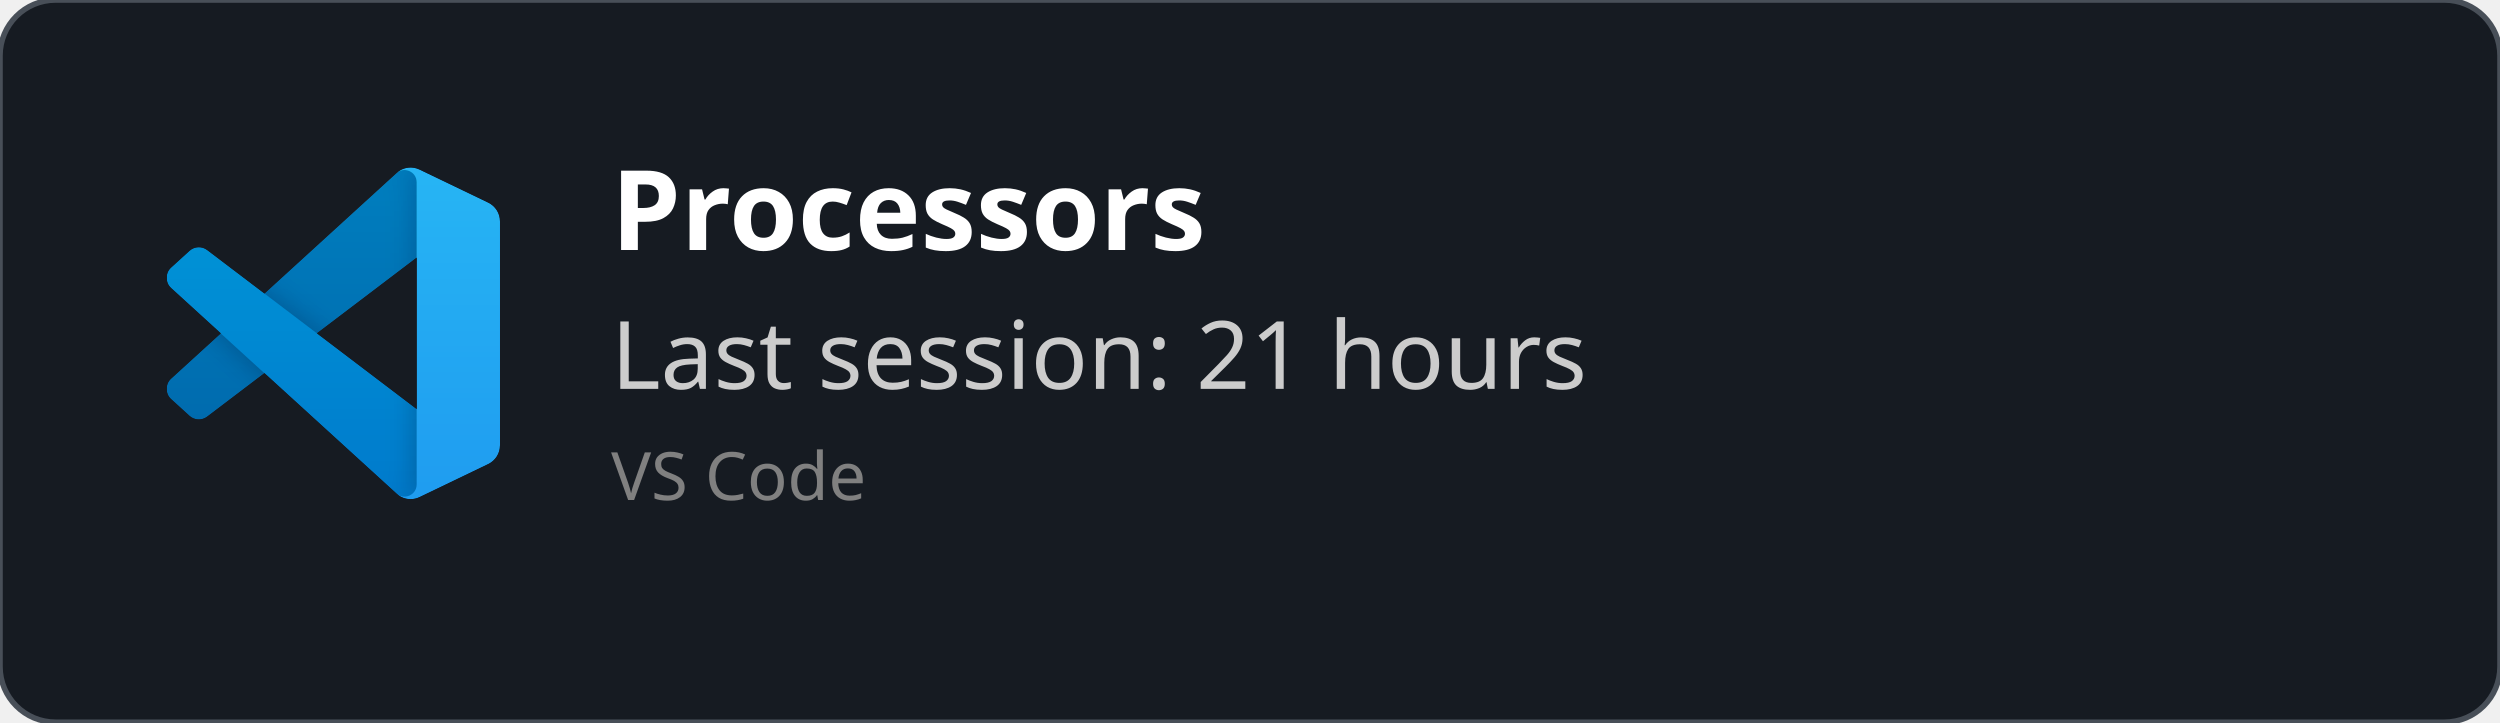
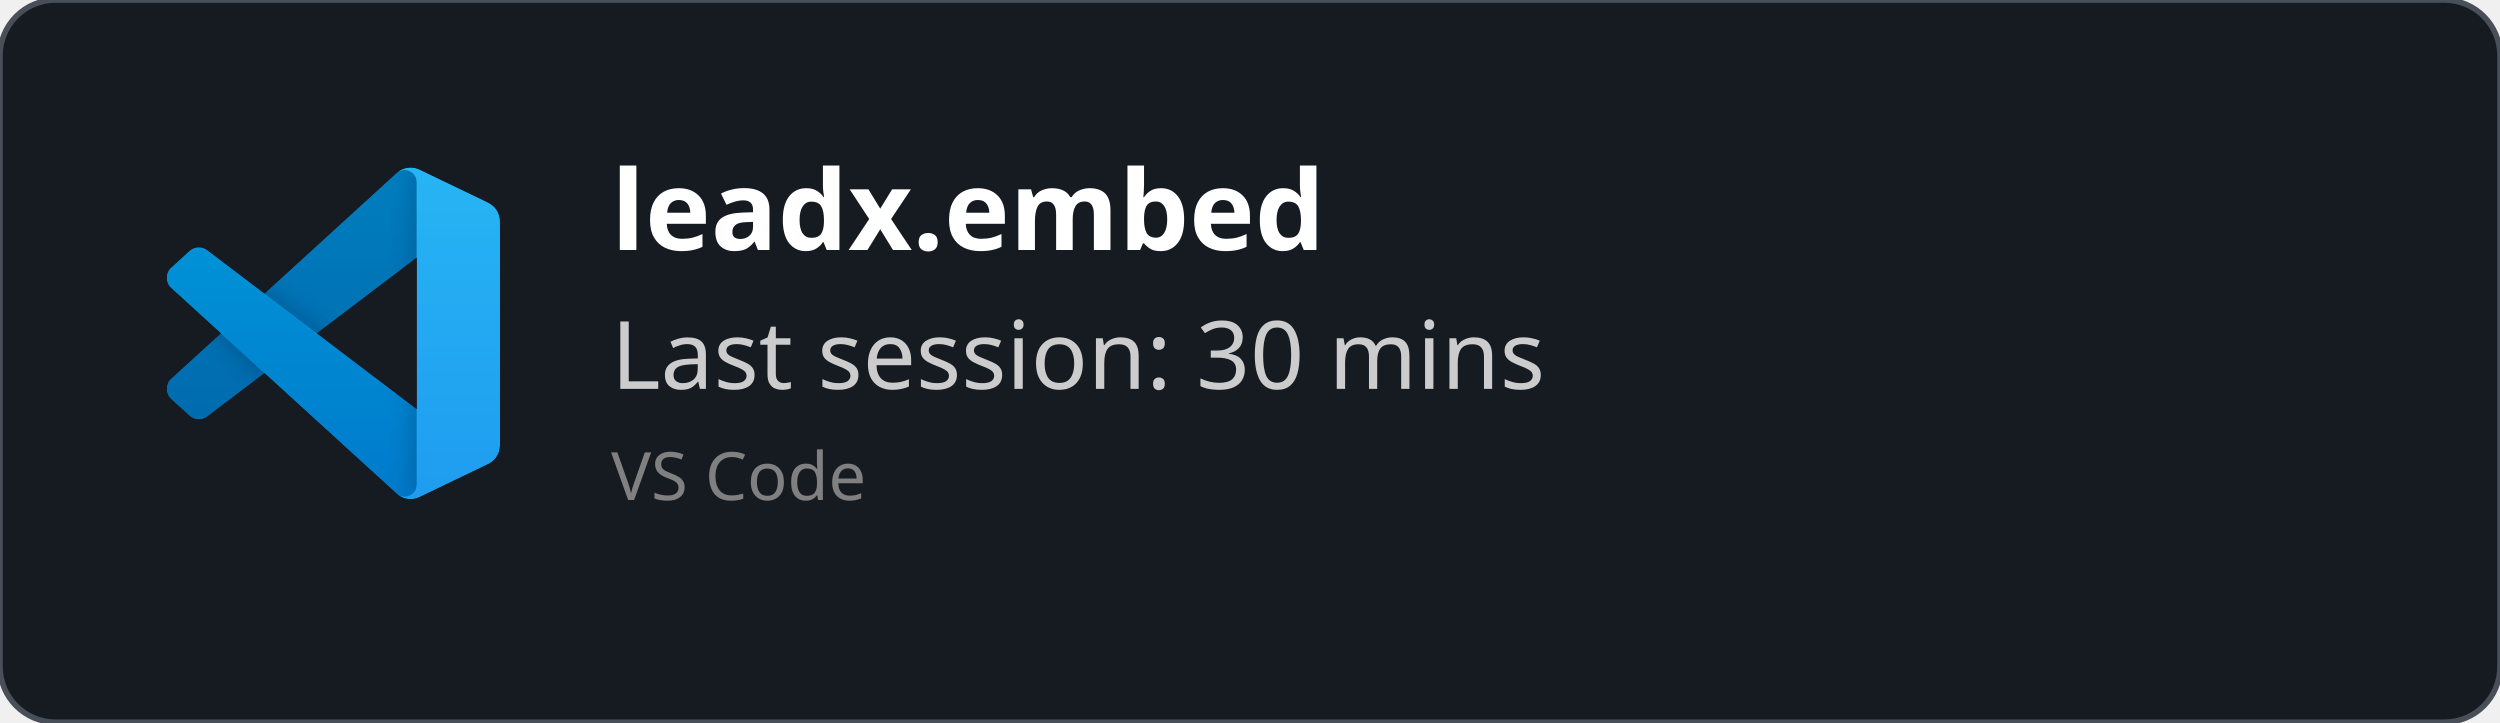
<svg xmlns="http://www.w3.org/2000/svg" width="450" height="130" viewBox="0 0 450 130" fill="none" role="img">
  <style>
    *{
        font-family: 'Segoe UI', Ubuntu, monospace
    }
    </style>
  <defs>
    <clipPath id="horizontalClip" x="20" y="20" width="500" height="200">
      <rect x="90" y="20" width="300" height="50" />
    </clipPath>
  </defs>
  <rect width="450" height="130" fill="rgba(22,27,34)" stroke="#484f58" stroke-width="1" fill-opacity="1" stroke-opacity="1" x="0" y="0" rx="10px" ry="10px">
    </rect>
  <svg width="60" height="60" x="30" y="30" viewBox="0 0 100 100" fill="none" id="vscode">
    <mask id="mask0" mask-type="alpha" maskUnits="userSpaceOnUse" x="0" y="0" width="100" height="100">
      <path fill-rule="evenodd" clip-rule="evenodd" d="M70.912 99.317C72.487 99.931 74.283 99.891 75.873 99.126L96.461 89.22C98.624 88.179 100 85.989 100 83.587V16.413C100 14.011 98.624 11.822 96.461 10.781L75.873 0.874C73.786 -0.13 71.345 0.116 69.513 1.447C69.252 1.637 69.003 1.849 68.769 2.083L29.355 38.041L12.187 25.01C10.589 23.797 8.354 23.896 6.869 25.246L1.363 30.255C-0.453 31.906 -0.455 34.763 1.359 36.417L16.247 50L1.359 63.583C-0.455 65.237 -0.453 68.094 1.363 69.745L6.869 74.754C8.354 76.104 10.589 76.204 12.187 74.99L29.355 61.959L68.769 97.917C69.392 98.541 70.125 99.01 70.912 99.317ZM75.015 27.299L45.109 50L75.015 72.701V27.299Z" fill="white" />
    </mask>
    <g mask="url(#mask0)">
      <path d="M96.461 10.796L75.857 0.876C73.472 -0.273 70.622 0.212 68.75 2.083L1.299 63.583C-0.516 65.237 -0.514 68.094 1.303 69.745L6.813 74.754C8.298 76.104 10.535 76.204 12.134 74.99L93.361 13.37C96.086 11.303 100 13.246 100 16.667V16.427C100 14.027 98.625 11.838 96.461 10.796Z" fill="#0065A9" />
      <g filter="url(#filter0_d)">
        <path d="M96.461 89.204L75.857 99.124C73.472 100.273 70.622 99.788 68.75 97.917L1.299 36.417C-0.516 34.763 -0.514 31.906 1.303 30.255L6.813 25.246C8.298 23.896 10.535 23.796 12.134 25.009L93.361 86.63C96.086 88.697 100 86.754 100 83.333V83.573C100 85.974 98.625 88.162 96.461 89.204Z" fill="#007ACC" />
      </g>
      <g filter="url(#filter1_d)">
        <path d="M75.858 99.126C73.472 100.274 70.622 99.788 68.75 97.917C71.056 100.223 75 98.59 75 95.328V4.672C75 1.41 71.056 -0.223 68.75 2.083C70.622 0.211 73.472 -0.274 75.858 0.874L96.459 10.781C98.623 11.822 100 14.011 100 16.413V83.587C100 85.989 98.623 88.179 96.459 89.22L75.858 99.126Z" fill="#1F9CF0" />
      </g>
      <g style="mix-blend-mode:overlay" opacity="0.25">
        <path fill-rule="evenodd" clip-rule="evenodd" d="M70.851 99.317C72.426 99.931 74.222 99.891 75.812 99.126L96.4 89.22C98.563 88.179 99.939 85.989 99.939 83.587V16.413C99.939 14.011 98.564 11.822 96.4 10.781L75.812 0.874C73.725 -0.13 71.284 0.116 69.453 1.447C69.191 1.637 68.942 1.849 68.708 2.083L29.294 38.041L12.126 25.01C10.528 23.796 8.293 23.896 6.809 25.246L1.302 30.255C-0.513 31.906 -0.515 34.763 1.298 36.417L16.186 50L1.298 63.583C-0.515 65.237 -0.513 68.094 1.302 69.745L6.809 74.754C8.293 76.104 10.528 76.204 12.126 74.99L29.294 61.959L68.708 97.917C69.332 98.54 70.064 99.01 70.851 99.317ZM74.954 27.299L45.048 50L74.954 72.701V27.299Z" fill="url(#paint0_linear)" />
      </g>
    </g>
    <defs>
      <filter id="filter0_d" x="-8.394" y="15.829" width="116.727" height="92.246" filterUnits="userSpaceOnUse" color-interpolation-filters="sRGB">
        <feFlood flood-opacity="0" result="BackgroundImageFix" />
        <feColorMatrix in="SourceAlpha" type="matrix" values="0 0 0 0 0 0 0 0 0 0 0 0 0 0 0 0 0 0 127 0" />
        <feOffset />
        <feGaussianBlur stdDeviation="4.167" />
        <feColorMatrix type="matrix" values="0 0 0 0 0 0 0 0 0 0 0 0 0 0 0 0 0 0 0.25 0" />
        <feBlend mode="overlay" in2="BackgroundImageFix" result="effect1_dropShadow" />
        <feBlend mode="normal" in="SourceGraphic" in2="effect1_dropShadow" result="shape" />
      </filter>
      <filter id="filter1_d" x="60.417" y="-8.076" width="47.917" height="116.151" filterUnits="userSpaceOnUse" color-interpolation-filters="sRGB">
        <feFlood flood-opacity="0" result="BackgroundImageFix" />
        <feColorMatrix in="SourceAlpha" type="matrix" values="0 0 0 0 0 0 0 0 0 0 0 0 0 0 0 0 0 0 127 0" />
        <feOffset />
        <feGaussianBlur stdDeviation="4.167" />
        <feColorMatrix type="matrix" values="0 0 0 0 0 0 0 0 0 0 0 0 0 0 0 0 0 0 0.25 0" />
        <feBlend mode="overlay" in2="BackgroundImageFix" result="effect1_dropShadow" />
        <feBlend mode="normal" in="SourceGraphic" in2="effect1_dropShadow" result="shape" />
      </filter>
      <linearGradient id="paint0_linear" x1="49.939" y1="0.258" x2="49.939" y2="99.742" gradientUnits="userSpaceOnUse">
        <stop stop-color="white" />
        <stop offset="1" stop-color="white" stop-opacity="0" />
      </linearGradient>
    </defs>
  </svg>
  <text x="110" y="45" font-size="20" clip-path="url(#horizontalClip)" font-weight="bold" font-family="Ubuntu" fill="white">
-     Processors
+     leadx.embed
    </text>
  <text x="110" y="70" font-size="17px" font-family="Ubuntu" fill="#ccc">
-     Last session: 21 hours
+     Last session: 30 mins
    </text>
  <text x="110" y="90" font-size="12px" font-family="Ubuntu" fill="grey">
    VS Code
    </text>
</svg>
